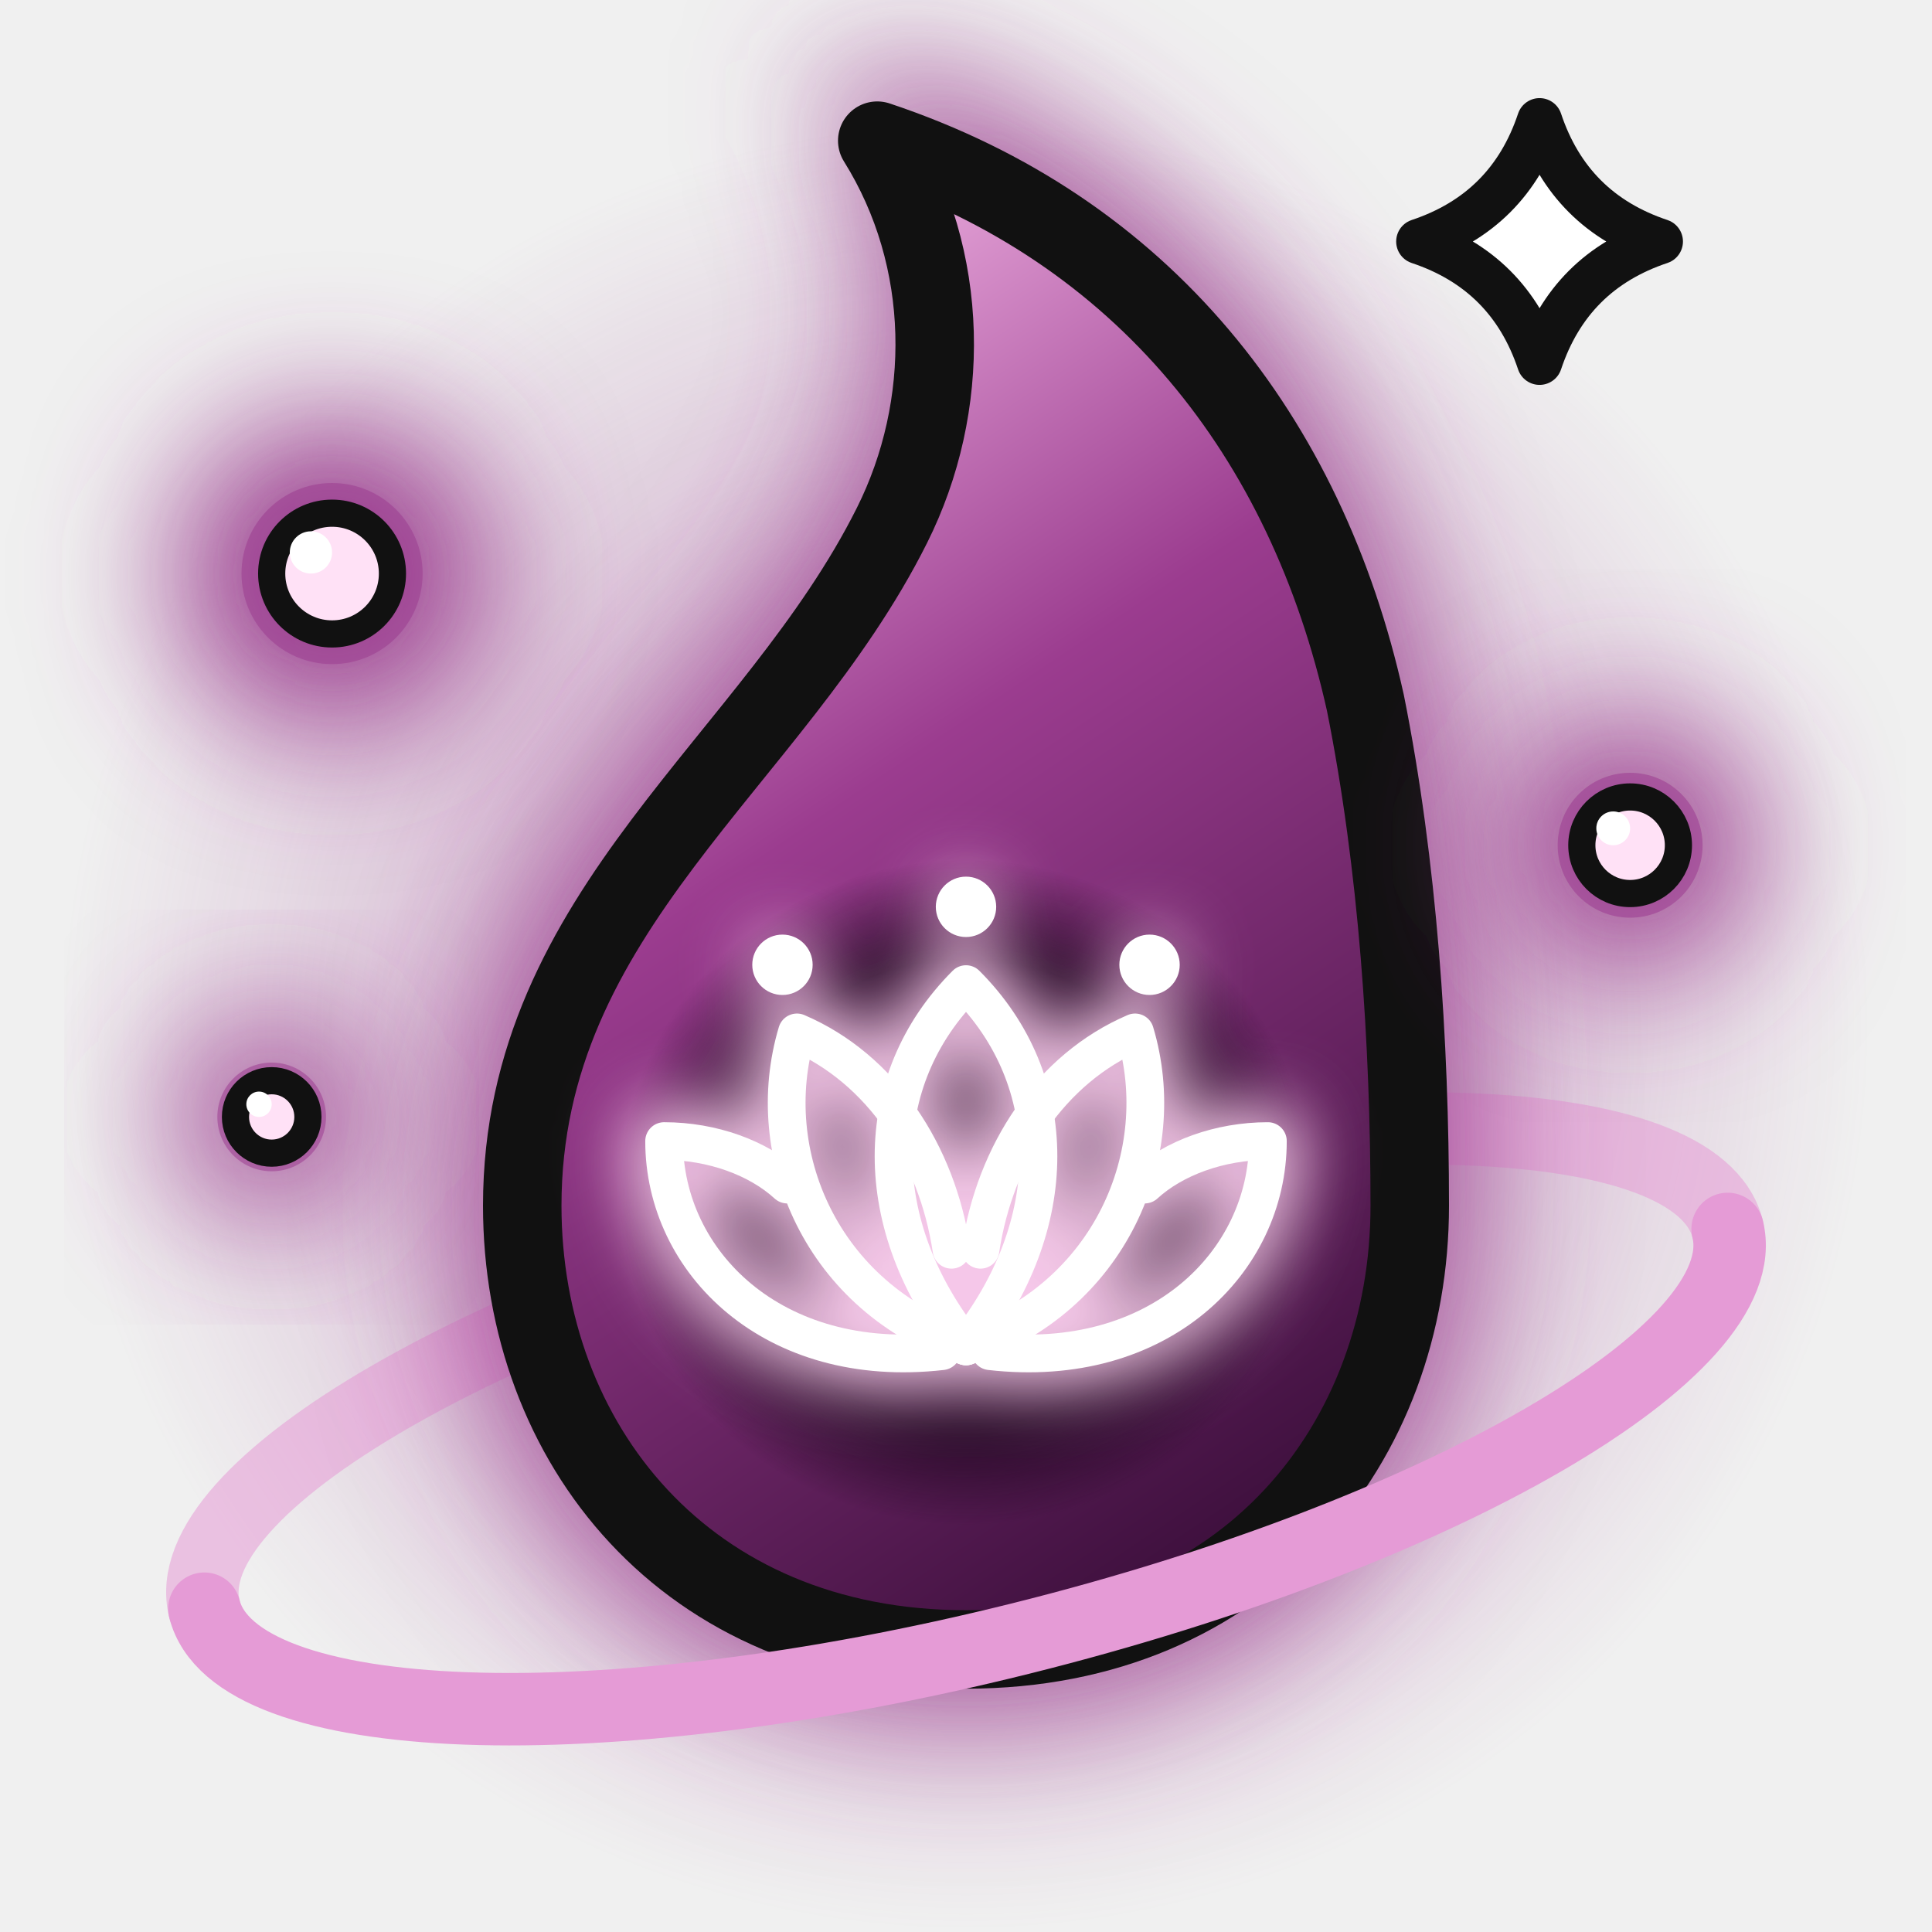
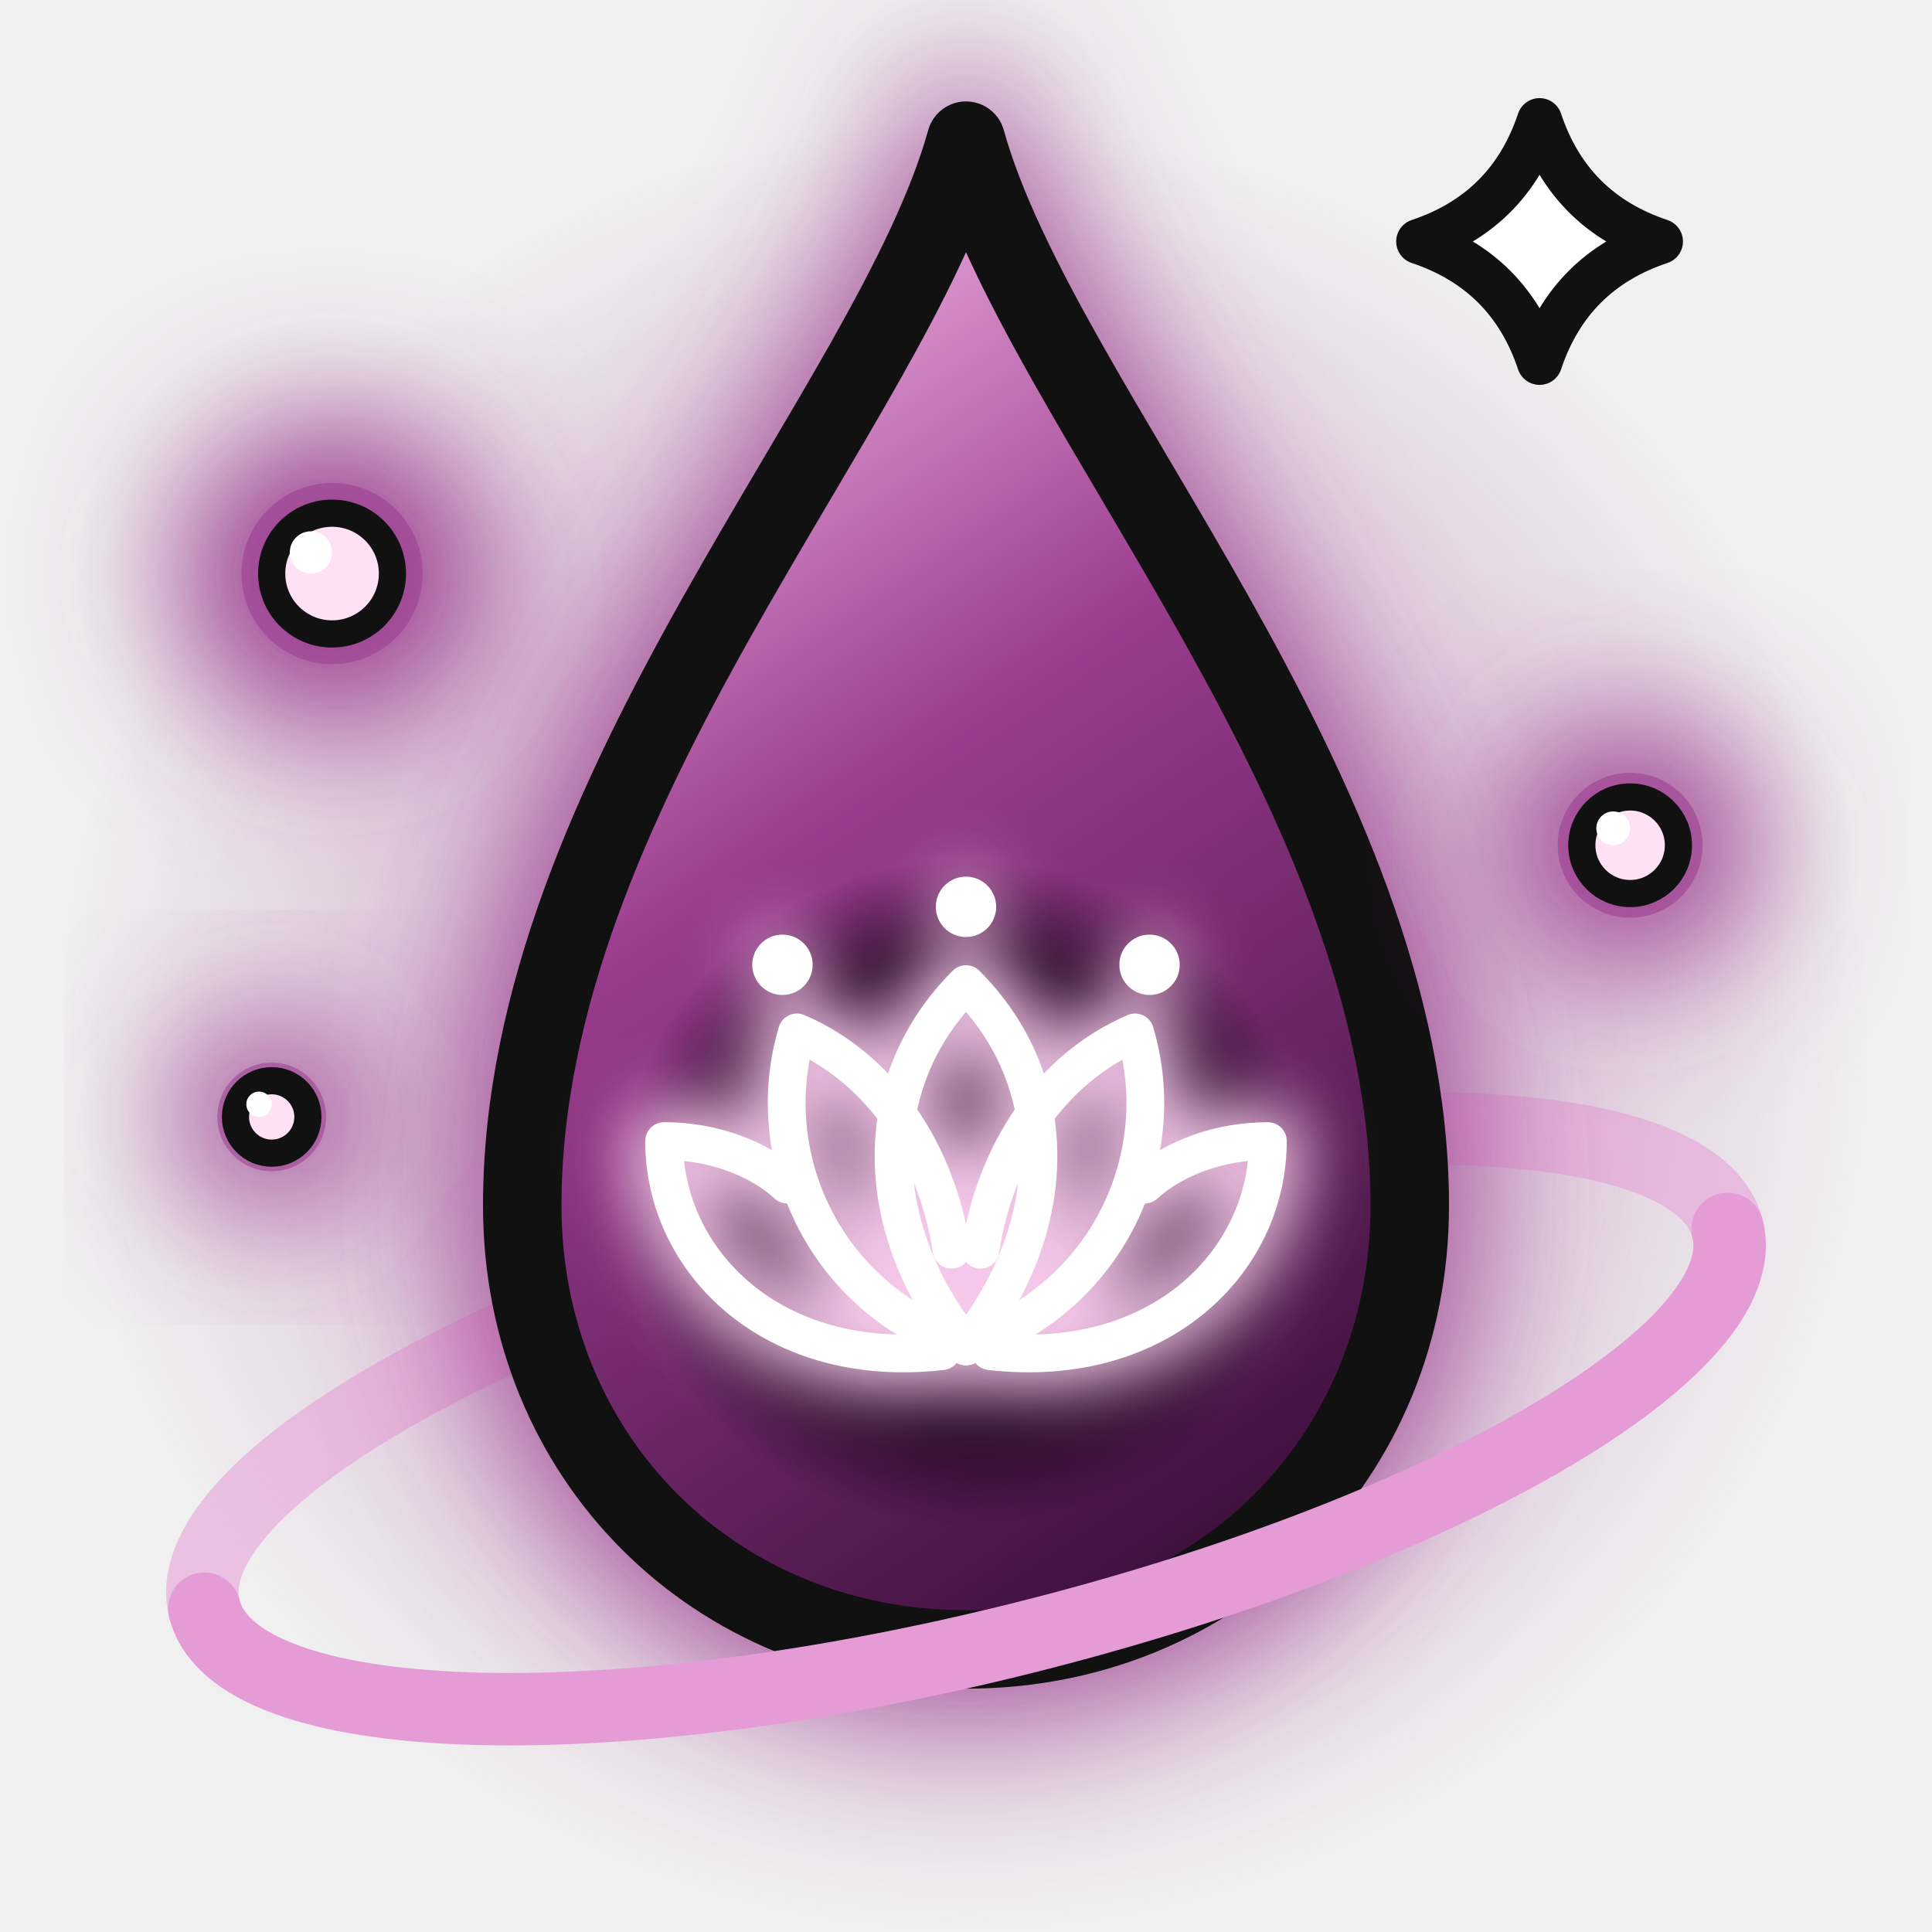
<svg xmlns="http://www.w3.org/2000/svg" viewBox="0 0 64 64" role="img" aria-label="PA">
  <defs>
    <filter id="gl" x="-60%" y="-60%" width="220%" height="220%">
      <feGaussianBlur stdDeviation="2.4" />
    </filter>
    <filter id="lg" x="-30%" y="-30%" width="160%" height="160%">
      <feGaussianBlur stdDeviation="1.1" />
    </filter>
    <radialGradient id="au" cx="0.5" cy="0.5" r="0.5">
      <stop offset="0" stop-color="#9B3C8F" stop-opacity="0.7" />
      <stop offset="0.6" stop-color="#9B3C8F" stop-opacity="0.22" />
      <stop offset="1" stop-color="#9B3C8F" stop-opacity="0" />
    </radialGradient>
    <linearGradient id="fl" x1="0.3" y1="0" x2="0.7" y2="1">
      <stop offset="0" stop-color="#F3B8E6" />
      <stop offset="0.4" stop-color="#9B3C8F" />
      <stop offset="1" stop-color="#3A0E3A" />
    </linearGradient>
    <radialGradient id="co" cx="0.5" cy="0.5" r="0.5">
      <stop offset="0" stop-color="#1E061E" stop-opacity="1" />
      <stop offset="0.7" stop-color="#1E061E" stop-opacity="0.85" />
      <stop offset="1" stop-color="#1E061E" stop-opacity="0" />
    </radialGradient>
  </defs>
  <circle cx="32" cy="34" r="30" fill="url(#au)" />
  <path d="M6.77 53.29A26 7.5 -14 0 1 57.23 40.71" fill="none" stroke="#E59BD6" stroke-width="2.4" stroke-linecap="round" opacity="0.55" />
-   <path d="M32.00 55.36C22.31 55.36 16.70 48.22 16.70 40.06C16.70 29.86 25.37 24.76 29.45 16.60C31.49 12.52 31.49 7.42 28.94 3.34C38.12 6.40 43.73 13.54 45.77 22.72C46.89 28.33 47.30 34.45 47.30 40.06C47.30 48.22 41.69 55.36 32.00 55.36Z" fill="#9B3C8F" stroke="#9B3C8F" stroke-width="3" stroke-linejoin="round" stroke-linecap="round" filter="url(#gl)" opacity="0.85" />
-   <path d="M32.00 54.64C22.69 54.64 17.30 47.78 17.30 39.94C17.30 30.14 25.63 25.24 29.55 17.40C31.51 13.48 31.51 8.58 29.06 4.66C37.88 7.60 43.27 14.46 45.23 23.28C46.31 28.67 46.70 34.55 46.70 39.94C46.70 47.78 41.31 54.64 32.00 54.64Z" fill="url(#fl)" stroke="#111111" stroke-width="2.6" stroke-linejoin="round" stroke-linecap="round" />
+   <path d="M32.00 3.34C34.55 12.52 47.30 25.78 47.30 40.06C47.30 48.73 40.67 55.36 32.00 55.36C23.33 55.36 16.70 48.73 16.70 40.06C16.70 25.78 29.45 12.52 32.00 3.34Z" fill="#9B3C8F" stroke="#9B3C8F" stroke-width="3" stroke-linejoin="round" stroke-linecap="round" filter="url(#gl)" opacity="0.85" />
+   <path d="M32.00 4.66C34.45 13.48 46.70 26.22 46.70 39.94C46.70 48.27 40.33 54.64 32.00 54.64C23.67 54.64 17.30 48.27 17.30 39.94C17.30 26.22 29.55 13.48 32.00 4.66Z" fill="url(#fl)" stroke="#111111" stroke-width="2.6" stroke-linejoin="round" stroke-linecap="round" />
  <ellipse cx="32" cy="39.5" rx="11.5" ry="11" fill="url(#co)" />
  <g filter="url(#lg)" opacity="0.95">
    <path d="M32.00 32.60 C35.20 35.80 35.20 40.60 32.00 44.60 C28.80 40.60 28.80 35.80 32.00 32.60 Z" fill="none" stroke="#FFD1F2" stroke-width="2.4" stroke-linecap="round" stroke-linejoin="round" />
    <path d="M32.00 44.60 C27.20 43.00 25.20 38.20 26.40 34.20 C29.20 35.40 31.04 38.20 31.52 41.40" fill="none" stroke="#FFD1F2" stroke-width="2.4" stroke-linecap="round" stroke-linejoin="round" />
    <path d="M32.00 44.60 C36.80 43.00 38.80 38.20 37.60 34.20 C34.80 35.40 32.96 38.20 32.48 41.40" fill="none" stroke="#FFD1F2" stroke-width="2.4" stroke-linecap="round" stroke-linejoin="round" />
    <path d="M31.20 44.76 C25.60 45.40 22.00 41.80 22.00 37.80 C23.60 37.80 25.12 38.36 26.08 39.24" fill="none" stroke="#FFD1F2" stroke-width="2.4" stroke-linecap="round" stroke-linejoin="round" />
    <path d="M32.80 44.76 C38.40 45.40 42.00 41.80 42.00 37.80 C40.40 37.80 38.88 38.36 37.92 39.24" fill="none" stroke="#FFD1F2" stroke-width="2.4" stroke-linecap="round" stroke-linejoin="round" />
    <circle cx="32.00" cy="30.04" r="1.00" fill="#FFD1F2" />
    <circle cx="25.92" cy="31.96" r="1.00" fill="#FFD1F2" />
    <circle cx="38.08" cy="31.96" r="1.00" fill="#FFD1F2" />
  </g>
  <path d="M32.00 32.60 C35.20 35.80 35.20 40.60 32.00 44.60 C28.80 40.60 28.80 35.80 32.00 32.60 Z" fill="none" stroke="#FFFFFF" stroke-width="1.25" stroke-linecap="round" stroke-linejoin="round" />
  <path d="M32.00 44.60 C27.20 43.00 25.20 38.20 26.40 34.20 C29.20 35.40 31.04 38.20 31.52 41.40" fill="none" stroke="#FFFFFF" stroke-width="1.25" stroke-linecap="round" stroke-linejoin="round" />
  <path d="M32.00 44.60 C36.80 43.00 38.80 38.20 37.60 34.20 C34.80 35.40 32.96 38.20 32.48 41.40" fill="none" stroke="#FFFFFF" stroke-width="1.25" stroke-linecap="round" stroke-linejoin="round" />
  <path d="M31.20 44.76 C25.60 45.40 22.00 41.80 22.00 37.80 C23.60 37.80 25.12 38.36 26.08 39.24" fill="none" stroke="#FFFFFF" stroke-width="1.25" stroke-linecap="round" stroke-linejoin="round" />
  <path d="M32.80 44.76 C38.40 45.40 42.00 41.80 42.00 37.80 C40.40 37.80 38.88 38.36 37.92 39.24" fill="none" stroke="#FFFFFF" stroke-width="1.25" stroke-linecap="round" stroke-linejoin="round" />
  <circle cx="32.00" cy="30.04" r="1.00" fill="#FFFFFF" />
  <circle cx="25.92" cy="31.96" r="1.00" fill="#FFFFFF" />
  <circle cx="38.08" cy="31.96" r="1.00" fill="#FFFFFF" />
  <path d="M6.77 53.29A26 7.5 -14 0 0 57.23 40.71" fill="none" stroke="#E59BD6" stroke-width="2.4" stroke-linecap="round" />
  <circle cx="11" cy="19" r="5.2" fill="#9B3C8F" filter="url(#gl)" />
  <circle cx="11" cy="19" r="3.0" fill="#9B3C8F" opacity="0.55" />
  <circle cx="11" cy="19" r="2.0" fill="#FFE1F6" stroke="#111111" stroke-width="0.9" />
  <circle cx="10.3" cy="18.3" r="0.7" fill="#FFFFFF" />
  <circle cx="54" cy="28" r="4.16" fill="#9B3C8F" filter="url(#gl)" />
  <circle cx="54" cy="28" r="2.4" fill="#9B3C8F" opacity="0.55" />
  <circle cx="54" cy="28" r="1.6" fill="#FFE1F6" stroke="#111111" stroke-width="0.9" />
  <circle cx="53.44" cy="27.44" r="0.56" fill="#FFFFFF" />
  <circle cx="9" cy="37" r="3.12" fill="#9B3C8F" filter="url(#gl)" />
  <circle cx="9" cy="37" r="1.8" fill="#9B3C8F" opacity="0.55" />
  <circle cx="9" cy="37" r="1.2" fill="#FFE1F6" stroke="#111111" stroke-width="0.9" />
  <circle cx="8.58" cy="36.58" r="0.42" fill="#FFFFFF" />
  <path d="M51 4Q52.0 7.0 55 8Q52.0 9.0 51 12Q50.0 9.0 47 8Q50.0 7.0 51 4Z" fill="#FFFFFF" stroke="#111111" stroke-width="1.5" stroke-linejoin="round" />
</svg>
